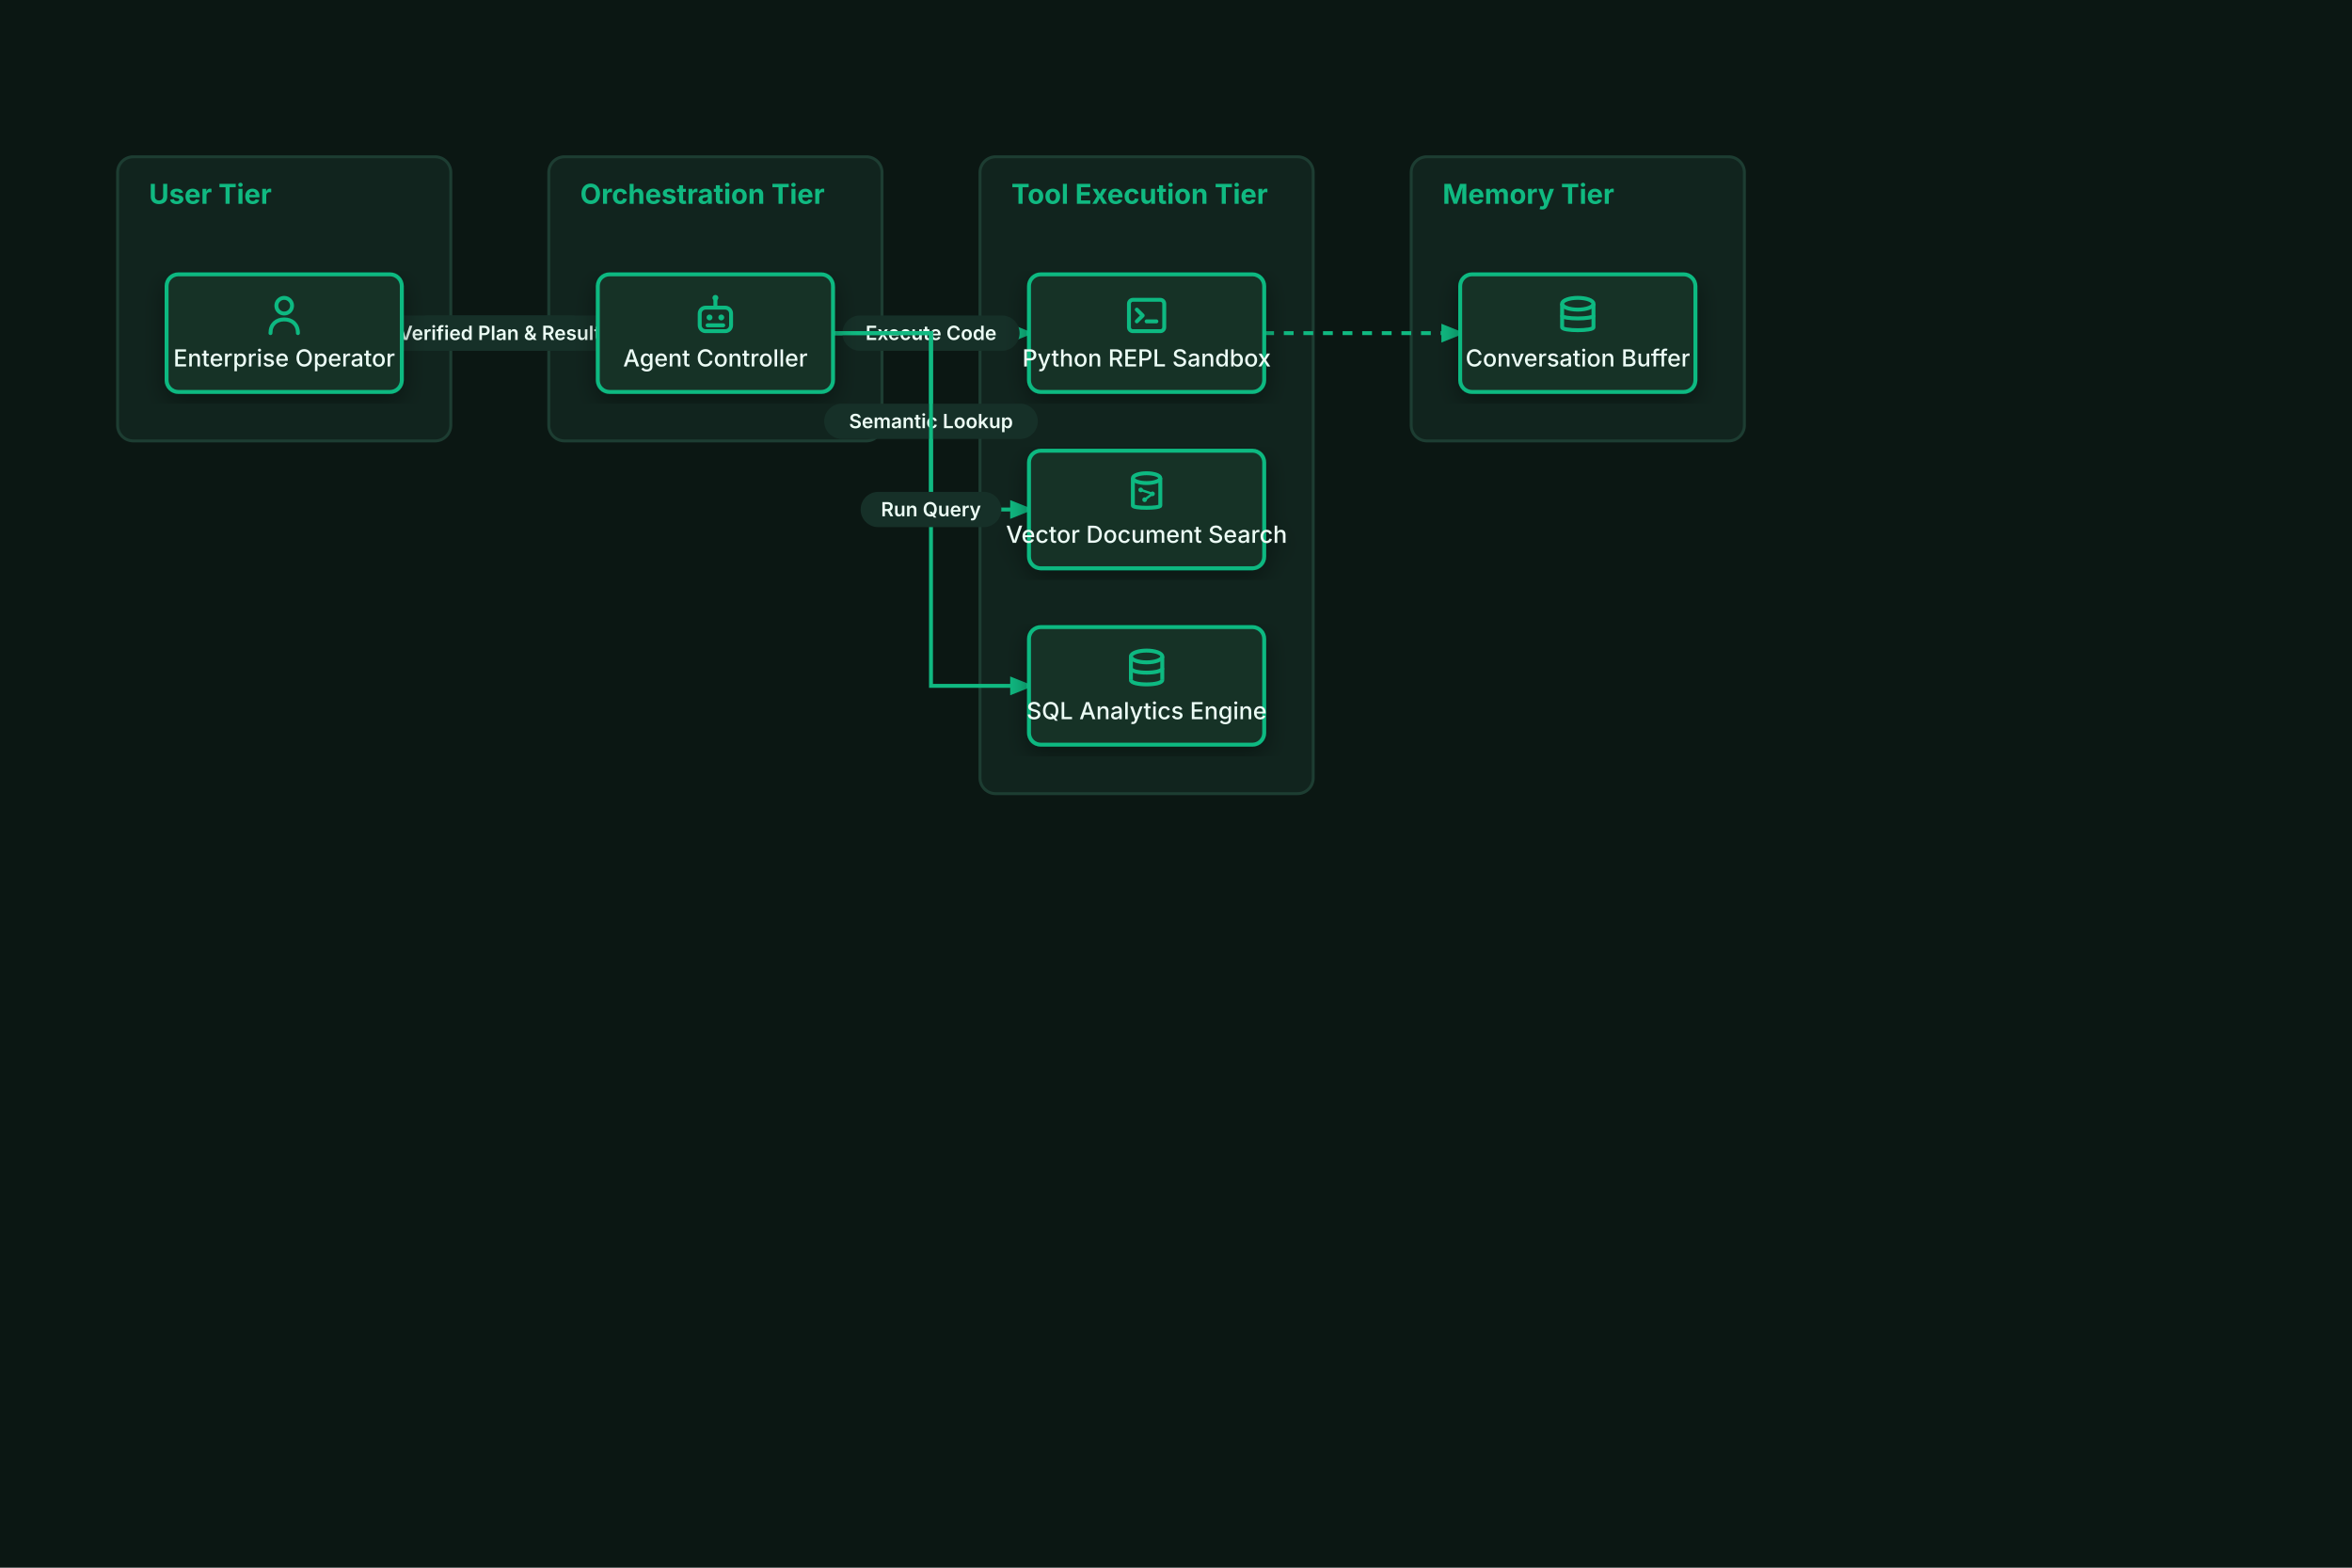
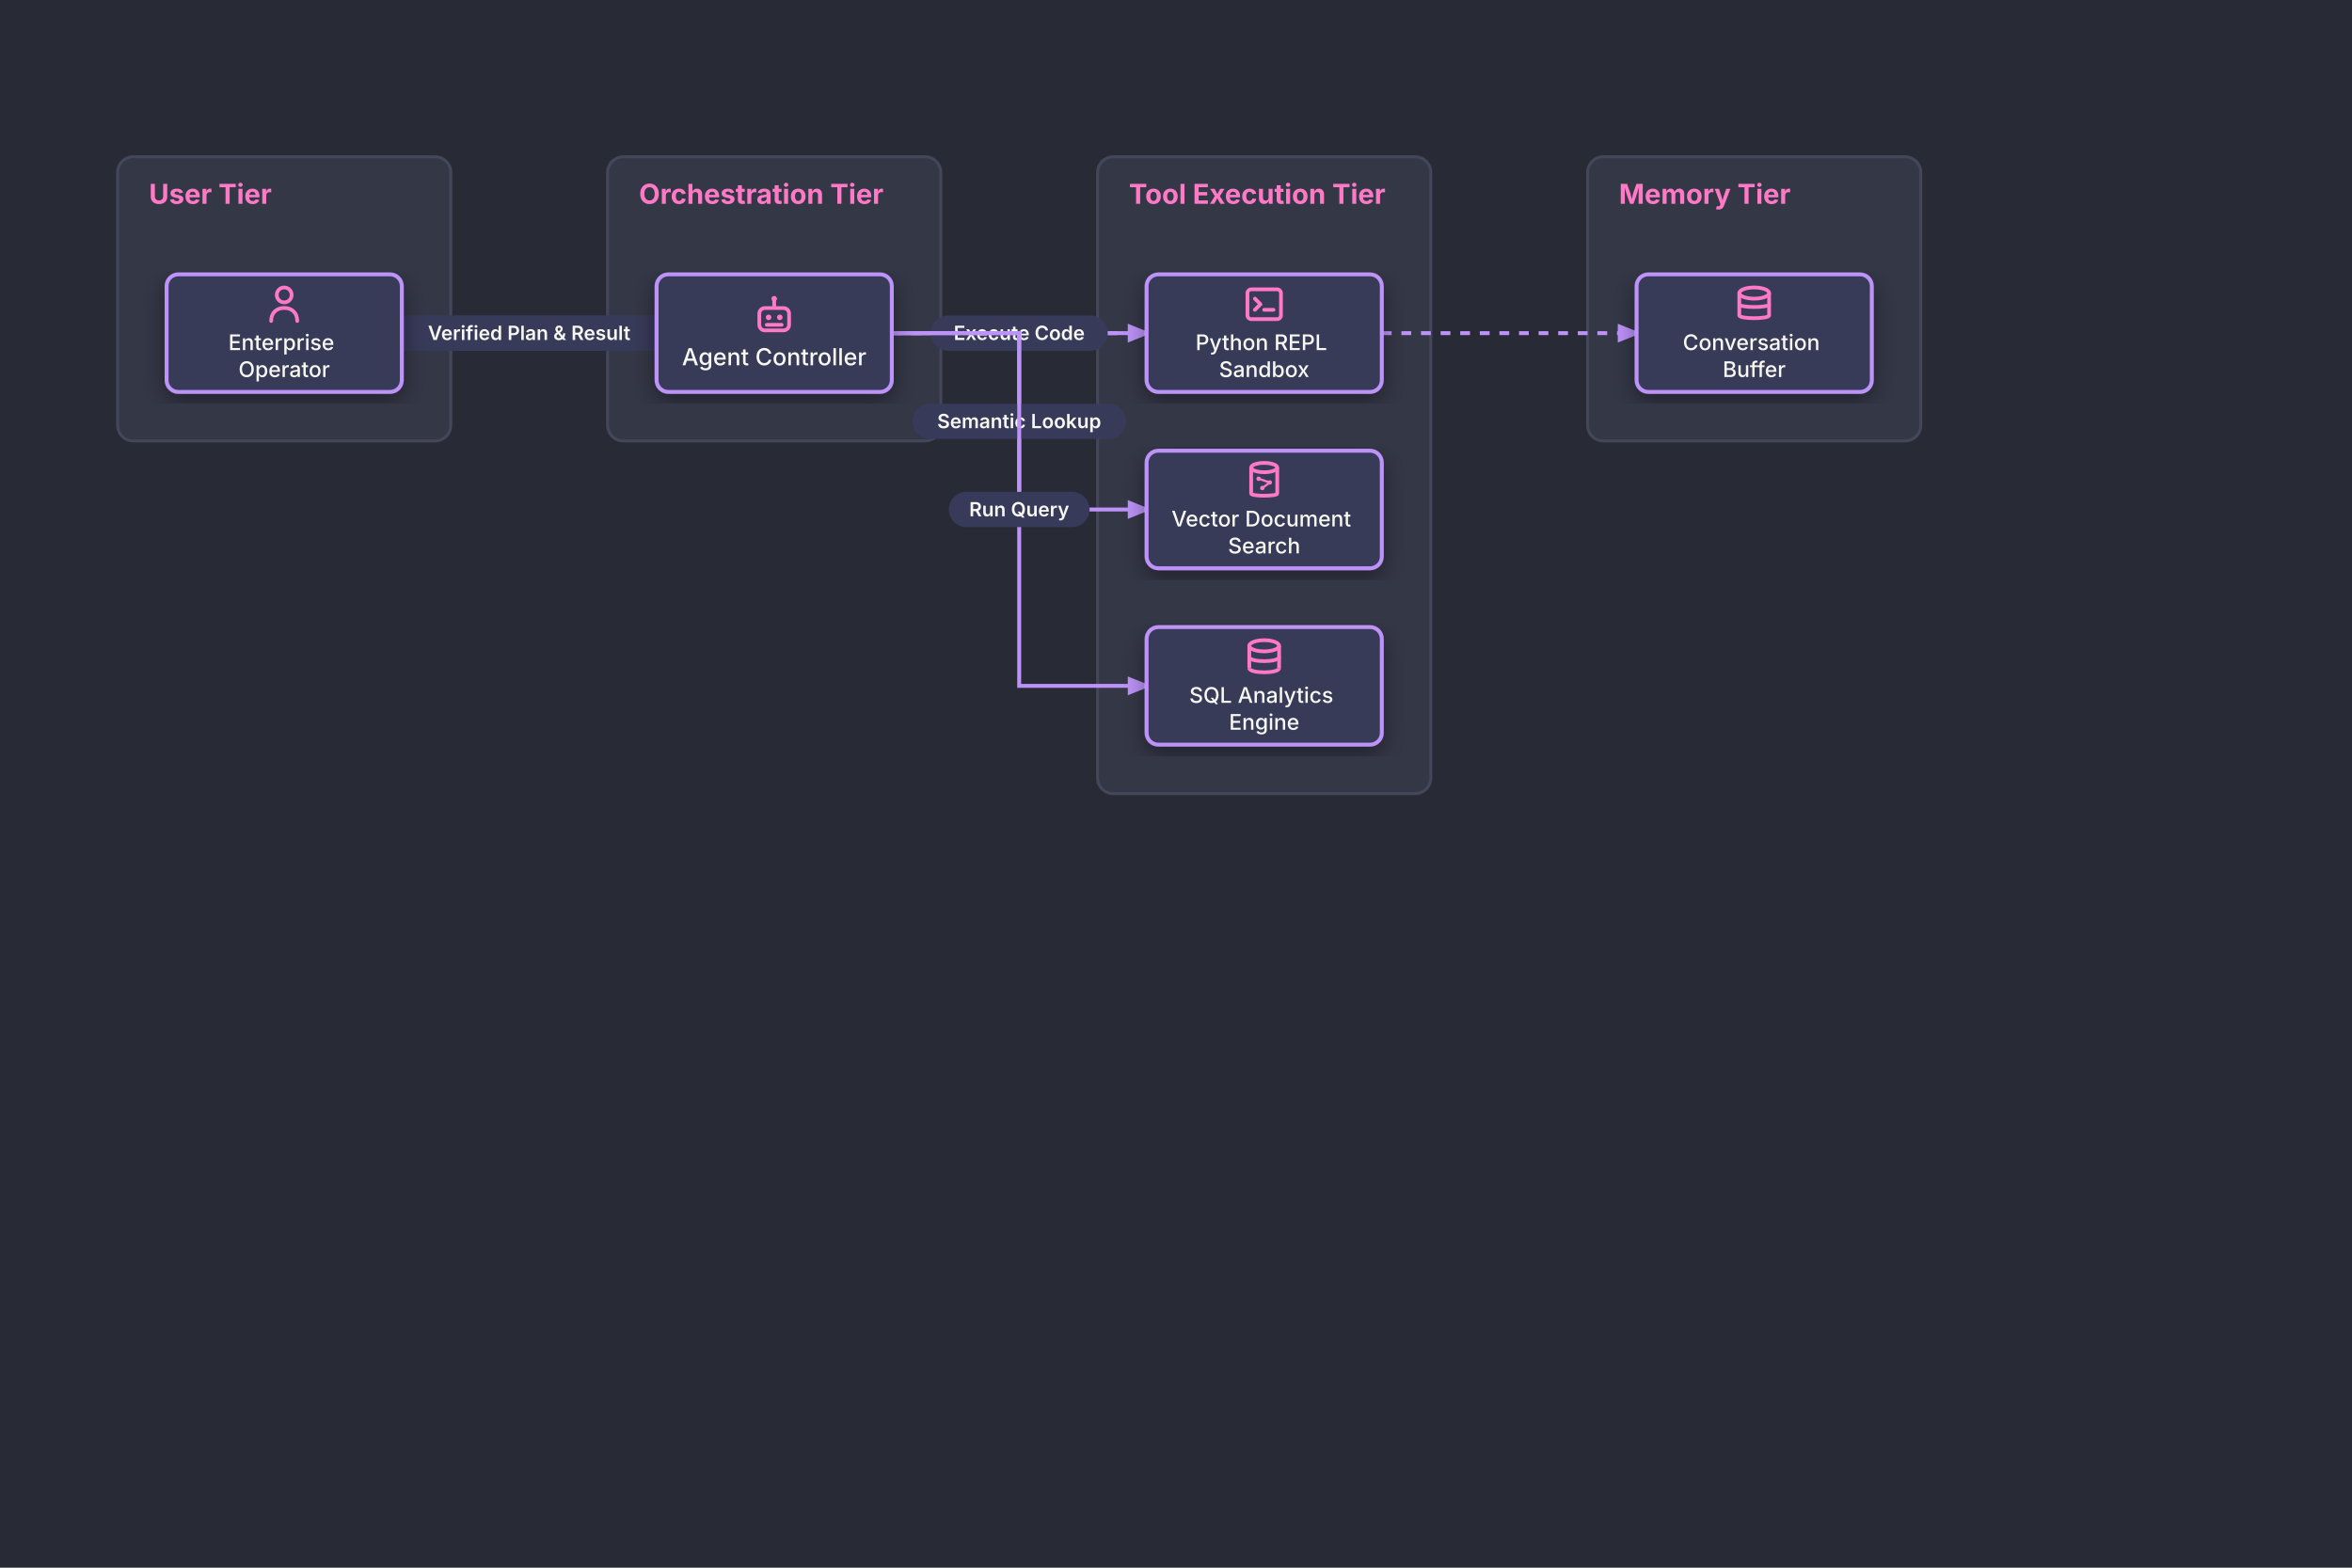
- <svg xmlns="http://www.w3.org/2000/svg" viewBox="0 0 1200.0 800.0" width="1200.0" height="800.0">
+ <svg xmlns="http://www.w3.org/2000/svg" viewBox="0 0 1200 800" width="1200" height="800">
  <defs>
    <marker id="arrow" viewBox="0 0 10 10" refX="8" refY="5" markerWidth="6" markerHeight="6" orient="auto-start-reverse">
-       <path d="M 0 1 L 10 5 L 0 9 z" fill="#10B981" />
+       <path d="M 0 1 L 10 5 L 0 9 z" fill="#FF79C6" />
+     </marker>
+     <marker id="arrow-tail" viewBox="0 0 10 10" refX="2" refY="5" markerWidth="6" markerHeight="6" orient="auto">
+       <path d="M 10 1 L 0 5 L 10 9 z" fill="#FF79C6" />
+     </marker>
+     <marker id="arrow-BD93F9" viewBox="0 0 10 10" refX="8" refY="5" markerWidth="6" markerHeight="6" orient="auto-start-reverse">
+       <path d="M 0 1 L 10 5 L 0 9 z" fill="#BD93F9" />
+     </marker>
+     <marker id="arrow-BD93F9-tail" viewBox="0 0 10 10" refX="2" refY="5" markerWidth="6" markerHeight="6" orient="auto">
+       <path d="M 10 1 L 0 5 L 10 9 z" fill="#BD93F9" />
    </marker>
    <filter id="shadow" x="-10%" y="-10%" width="120%" height="120%">
      <feDropShadow dx="0" dy="4" stdDeviation="6" flood-color="#000000" flood-opacity="0.4" />
    </filter>
  </defs>
-   <rect width="100%" height="100%" fill="#0B1713" />
+   <rect width="100%" height="100%" fill="#282A36" />
  <g id="group_1">
-     <rect x="60.0" y="80.0" width="170.0" height="145.0" rx="8" fill="#11241E" stroke="#1D3D32" stroke-width="1.5" />
-     <text x="76.0" y="104.0" fill="#10B981" font-family="Inter, -apple-system, BlinkMacSystemFont, 'Segoe UI', Roboto, sans-serif" font-size="14" font-weight="bold">User Tier</text>
+     <rect x="60.0" y="80.0" width="170.0" height="145.0" rx="8" fill="#343746" stroke="#44475A" stroke-width="1.5" />
+     <text x="76.0" y="104.0" fill="#FF79C6" font-family="Inter, -apple-system, BlinkMacSystemFont, 'Segoe UI', Roboto, sans-serif" font-size="14" font-weight="bold">User Tier</text>
  </g>
  <g id="group_2">
-     <rect x="280.0" y="80.0" width="170.0" height="145.0" rx="8" fill="#11241E" stroke="#1D3D32" stroke-width="1.5" />
-     <text x="296.0" y="104.0" fill="#10B981" font-family="Inter, -apple-system, BlinkMacSystemFont, 'Segoe UI', Roboto, sans-serif" font-size="14" font-weight="bold">Orchestration Tier</text>
+     <rect x="310.0" y="80.0" width="170.0" height="145.0" rx="8" fill="#343746" stroke="#44475A" stroke-width="1.5" />
+     <text x="326.0" y="104.0" fill="#FF79C6" font-family="Inter, -apple-system, BlinkMacSystemFont, 'Segoe UI', Roboto, sans-serif" font-size="14" font-weight="bold">Orchestration Tier</text>
  </g>
  <g id="group_3">
-     <rect x="500.0" y="80.0" width="170.0" height="325.0" rx="8" fill="#11241E" stroke="#1D3D32" stroke-width="1.5" />
-     <text x="516.0" y="104.0" fill="#10B981" font-family="Inter, -apple-system, BlinkMacSystemFont, 'Segoe UI', Roboto, sans-serif" font-size="14" font-weight="bold">Tool Execution Tier</text>
+     <rect x="560.0" y="80.0" width="170.0" height="325.0" rx="8" fill="#343746" stroke="#44475A" stroke-width="1.5" />
+     <text x="576.0" y="104.0" fill="#FF79C6" font-family="Inter, -apple-system, BlinkMacSystemFont, 'Segoe UI', Roboto, sans-serif" font-size="14" font-weight="bold">Tool Execution Tier</text>
  </g>
  <g id="group_4">
-     <rect x="720.0" y="80.0" width="170.0" height="145.0" rx="8" fill="#11241E" stroke="#1D3D32" stroke-width="1.5" />
-     <text x="736.0" y="104.0" fill="#10B981" font-family="Inter, -apple-system, BlinkMacSystemFont, 'Segoe UI', Roboto, sans-serif" font-size="14" font-weight="bold">Memory Tier</text>
+     <rect x="810.0" y="80.0" width="170.0" height="145.0" rx="8" fill="#343746" stroke="#44475A" stroke-width="1.5" />
+     <text x="826.0" y="104.0" fill="#FF79C6" font-family="Inter, -apple-system, BlinkMacSystemFont, 'Segoe UI', Roboto, sans-serif" font-size="14" font-weight="bold">Memory Tier</text>
  </g>
-   <path d="M 205.0 170.0 L 305.0 170.0" fill="none" stroke="#10B981" stroke-width="2" marker-end="url(#arrow)" />
+   <path d="M 205.0 170.0 L 335.0 170.0" fill="none" stroke="#BD93F9" stroke-width="2" marker-end="url(#arrow-BD93F9)" />
  <g class="badge">
-     <rect x="209.8" y="161.0" width="90.4" height="18.0" rx="9.0" fill="#163028" />
-     <text x="255.0" y="173.5" fill="#ECFDF5" font-size="10.0" font-family="Inter, -apple-system, BlinkMacSystemFont, 'Segoe UI', Roboto, sans-serif" font-weight="600" text-anchor="middle">Task Request</text>
+     <rect x="224.8" y="161.0" width="90.4" height="18.0" rx="9.0" fill="#383A59" />
+     <text x="270.0" y="173.5" fill="#F8F8F2" font-size="10.0" font-family="Inter, -apple-system, BlinkMacSystemFont, 'Segoe UI', Roboto, sans-serif" font-weight="600" text-anchor="middle">Task Request</text>
  </g>
-   <path d="M 425.0 170.0 L 745.0 170.0" fill="none" stroke="#10B981" stroke-width="2" stroke-dasharray="5,5" marker-end="url(#arrow)" />
+   <path d="M 455.0 170.0 L 835.0 170.0" fill="none" stroke="#BD93F9" stroke-width="2" stroke-dasharray="5,5" marker-end="url(#arrow-BD93F9)" />
  <g class="badge">
-     <rect x="533.6" y="161.0" width="102.8" height="18.0" rx="9.0" fill="#163028" />
-     <text x="585.0" y="173.5" fill="#ECFDF5" font-size="10.0" font-family="Inter, -apple-system, BlinkMacSystemFont, 'Segoe UI', Roboto, sans-serif" font-weight="600" text-anchor="middle">Recall History</text>
+     <rect x="593.6" y="161.0" width="102.8" height="18.0" rx="9.0" fill="#383A59" />
+     <text x="645.0" y="173.5" fill="#F8F8F2" font-size="10.0" font-family="Inter, -apple-system, BlinkMacSystemFont, 'Segoe UI', Roboto, sans-serif" font-weight="600" text-anchor="middle">Recall History</text>
  </g>
-   <path d="M 425.0 170.0 L 525.0 170.0" fill="none" stroke="#10B981" stroke-width="2" marker-end="url(#arrow)" />
+   <path d="M 455.0 170.0 L 585.0 170.0" fill="none" stroke="#BD93F9" stroke-width="2" marker-end="url(#arrow-BD93F9)" />
  <g class="badge">
-     <rect x="429.8" y="161.0" width="90.4" height="18.0" rx="9.0" fill="#163028" />
-     <text x="475.0" y="173.5" fill="#ECFDF5" font-size="10.0" font-family="Inter, -apple-system, BlinkMacSystemFont, 'Segoe UI', Roboto, sans-serif" font-weight="600" text-anchor="middle">Execute Code</text>
+     <rect x="474.8" y="161.0" width="90.4" height="18.0" rx="9.0" fill="#383A59" />
+     <text x="520.0" y="173.5" fill="#F8F8F2" font-size="10.0" font-family="Inter, -apple-system, BlinkMacSystemFont, 'Segoe UI', Roboto, sans-serif" font-weight="600" text-anchor="middle">Execute Code</text>
  </g>
-   <path d="M 425.0 170.0 L 475.0 170.0 L 475.0 260.0 L 525.0 260.0" fill="none" stroke="#10B981" stroke-width="2" marker-end="url(#arrow)" />
+   <path d="M 455.0 170.0 L 520.0 170.0 L 520.0 260.0 L 585.0 260.0" fill="none" stroke="#BD93F9" stroke-width="2" marker-end="url(#arrow-BD93F9)" />
  <g class="badge">
-     <rect x="420.5" y="206.0" width="109.0" height="18.0" rx="9.0" fill="#163028" />
-     <text x="475.0" y="218.5" fill="#ECFDF5" font-size="10.0" font-family="Inter, -apple-system, BlinkMacSystemFont, 'Segoe UI', Roboto, sans-serif" font-weight="600" text-anchor="middle">Semantic Lookup</text>
+     <rect x="465.5" y="206.0" width="109.0" height="18.0" rx="9.0" fill="#383A59" />
+     <text x="520.0" y="218.5" fill="#F8F8F2" font-size="10.0" font-family="Inter, -apple-system, BlinkMacSystemFont, 'Segoe UI', Roboto, sans-serif" font-weight="600" text-anchor="middle">Semantic Lookup</text>
  </g>
-   <path d="M 425.0 170.0 L 475.0 170.0 L 475.0 350.0 L 525.0 350.0" fill="none" stroke="#10B981" stroke-width="2" marker-end="url(#arrow)" />
+   <path d="M 455.0 170.0 L 520.0 170.0 L 520.0 350.0 L 585.0 350.0" fill="none" stroke="#BD93F9" stroke-width="2" marker-end="url(#arrow-BD93F9)" />
  <g class="badge">
-     <rect x="439.1" y="251.0" width="71.8" height="18.0" rx="9.0" fill="#163028" />
-     <text x="475.0" y="263.5" fill="#ECFDF5" font-size="10.0" font-family="Inter, -apple-system, BlinkMacSystemFont, 'Segoe UI', Roboto, sans-serif" font-weight="600" text-anchor="middle">Run Query</text>
+     <rect x="484.1" y="251.0" width="71.8" height="18.0" rx="9.0" fill="#383A59" />
+     <text x="520.0" y="263.5" fill="#F8F8F2" font-size="10.0" font-family="Inter, -apple-system, BlinkMacSystemFont, 'Segoe UI', Roboto, sans-serif" font-weight="600" text-anchor="middle">Run Query</text>
  </g>
-   <path d="M 305.0 170.0 L 205.0 170.0" fill="none" stroke="#10B981" stroke-width="2" stroke-dasharray="5,5" marker-end="url(#arrow)" />
+   <path d="M 335.0 170.0 L 205.0 170.0" fill="none" stroke="#BD93F9" stroke-width="2" stroke-dasharray="5,5" marker-end="url(#arrow-BD93F9)" />
  <g class="badge">
-     <rect x="178.8" y="161.0" width="152.4" height="18.0" rx="9.0" fill="#163028" />
-     <text x="255.0" y="173.5" fill="#ECFDF5" font-size="10.0" font-family="Inter, -apple-system, BlinkMacSystemFont, 'Segoe UI', Roboto, sans-serif" font-weight="600" text-anchor="middle">Verified Plan &amp; Result</text>
+     <rect x="193.8" y="161.0" width="152.4" height="18.0" rx="9.0" fill="#383A59" />
+     <text x="270.0" y="173.5" fill="#F8F8F2" font-size="10.0" font-family="Inter, -apple-system, BlinkMacSystemFont, 'Segoe UI', Roboto, sans-serif" font-weight="600" text-anchor="middle">Verified Plan &amp; Result</text>
  </g>
  <g id="user" filter="url(#shadow)">
-     <rect x="85.0" y="140.0" width="120.0" height="60.0" rx="6.0" fill="#163028" stroke="#10B981" stroke-width="2.0" />
-     <g class="icon icon-user" transform="translate(133.0, 149.0) scale(1.0)">
-       <circle cx="12" cy="7" r="4" fill="none" stroke="#10B981" stroke-width="2.0" />
-       <path d="M 5 21 C 5 16.5 8 14 12 14 C 16 14 19 16.5 19 21" fill="none" stroke="#10B981" stroke-width="2.0" stroke-linecap="round" />
+     <rect x="85.0" y="140.0" width="120.0" height="60.0" rx="6.0" fill="#383A59" stroke="#BD93F9" stroke-width="2.0" />
+     <g class="icon icon-user" transform="translate(133.6, 143.85) scale(0.95)">
+       <circle cx="12" cy="7" r="4" fill="none" stroke="#FF79C6" stroke-width="2.0" />
+       <path d="M 5 21 C 5 16.5 8 14 12 14 C 16 14 19 16.5 19 21" fill="none" stroke="#FF79C6" stroke-width="2.0" stroke-linecap="round" />
    </g>
-     <text x="145.0" y="187.0" text-anchor="middle" fill="#ECFDF5" font-family="Inter, -apple-system, BlinkMacSystemFont, 'Segoe UI', Roboto, sans-serif" font-size="12" font-weight="500">Enterprise Operator</text>
+     <text x="145.0" y="178.65" text-anchor="middle" fill="#F8F8F2" font-family="Inter, -apple-system, BlinkMacSystemFont, 'Segoe UI', Roboto, sans-serif" font-size="11.0" font-weight="500">
+       <tspan x="145.0" dy="0">Enterprise</tspan>
+       <tspan x="145.0" dy="13.75">Operator</tspan>
+     </text>
  </g>
  <g id="agent" filter="url(#shadow)">
-     <rect x="305.0" y="140.0" width="120.0" height="60.0" rx="6.0" fill="#163028" stroke="#10B981" stroke-width="2.0" />
-     <g class="icon icon-agent" transform="translate(353.0, 149.0) scale(1.0)">
-       <rect x="4" y="8" width="16" height="12" rx="3" fill="none" stroke="#10B981" stroke-width="2.0" />
-       <line x1="12" y1="4" x2="12" y2="8" stroke="#10B981" stroke-width="2.0" />
-       <circle cx="12" cy="3" r="1.5" fill="#10B981" />
-       <circle cx="9" cy="13" r="1.5" fill="#10B981" />
-       <circle cx="15" cy="13" r="1.5" fill="#10B981" />
-       <line x1="8" y1="17" x2="16" y2="17" stroke="#10B981" stroke-width="2.0" stroke-linecap="round" />
+     <rect x="335.0" y="140.0" width="120.0" height="60.0" rx="6.0" fill="#383A59" stroke="#BD93F9" stroke-width="2.0" />
+     <g class="icon icon-agent" transform="translate(383.6, 149.6) scale(0.95)">
+       <rect x="4" y="8" width="16" height="12" rx="3" fill="none" stroke="#FF79C6" stroke-width="2.0" />
+       <line x1="12" y1="4" x2="12" y2="8" stroke="#FF79C6" stroke-width="2.0" />
+       <circle cx="12" cy="3" r="1.5" fill="#FF79C6" />
+       <circle cx="9" cy="13" r="1.5" fill="#FF79C6" />
+       <circle cx="15" cy="13" r="1.5" fill="#FF79C6" />
+       <line x1="8" y1="17" x2="16" y2="17" stroke="#FF79C6" stroke-width="2.0" stroke-linecap="round" />
    </g>
-     <text x="365.0" y="187.0" text-anchor="middle" fill="#ECFDF5" font-family="Inter, -apple-system, BlinkMacSystemFont, 'Segoe UI', Roboto, sans-serif" font-size="12" font-weight="500">Agent Controller</text>
+     <text x="395.0" y="186.4" text-anchor="middle" fill="#F8F8F2" font-family="Inter, -apple-system, BlinkMacSystemFont, 'Segoe UI', Roboto, sans-serif" font-size="12" font-weight="500">Agent Controller</text>
  </g>
  <g id="tool_repl" filter="url(#shadow)">
-     <rect x="525.0" y="140.0" width="120.0" height="60.0" rx="6.0" fill="#163028" stroke="#10B981" stroke-width="2.0" />
-     <g class="icon icon-terminal" transform="translate(573.0, 149.0) scale(1.0)">
-       <rect x="3" y="4" width="18" height="16" rx="2" fill="none" stroke="#10B981" stroke-width="2.0" />
-       <polyline points="7,9 10,12 7,15" fill="none" stroke="#10B981" stroke-width="2.0" stroke-linecap="round" stroke-linejoin="round" />
-       <line x1="12" y1="15" x2="17" y2="15" stroke="#10B981" stroke-width="2.0" stroke-linecap="round" />
+     <rect x="585.0" y="140.0" width="120.0" height="60.0" rx="6.0" fill="#383A59" stroke="#BD93F9" stroke-width="2.0" />
+     <g class="icon icon-terminal" transform="translate(633.6, 143.85) scale(0.95)">
+       <rect x="3" y="4" width="18" height="16" rx="2" fill="none" stroke="#FF79C6" stroke-width="2.0" />
+       <polyline points="7,9 10,12 7,15" fill="none" stroke="#FF79C6" stroke-width="2.0" stroke-linecap="round" stroke-linejoin="round" />
+       <line x1="12" y1="15" x2="17" y2="15" stroke="#FF79C6" stroke-width="2.0" stroke-linecap="round" />
    </g>
-     <text x="585.0" y="187.0" text-anchor="middle" fill="#ECFDF5" font-family="Inter, -apple-system, BlinkMacSystemFont, 'Segoe UI', Roboto, sans-serif" font-size="12" font-weight="500">Python REPL Sandbox</text>
+     <text x="645.0" y="178.65" text-anchor="middle" fill="#F8F8F2" font-family="Inter, -apple-system, BlinkMacSystemFont, 'Segoe UI', Roboto, sans-serif" font-size="11.0" font-weight="500">
+       <tspan x="645.0" dy="0">Python REPL</tspan>
+       <tspan x="645.0" dy="13.75">Sandbox</tspan>
+     </text>
  </g>
  <g id="tool_search" filter="url(#shadow)">
-     <rect x="525.0" y="230.0" width="120.0" height="60.0" rx="6.0" fill="#163028" stroke="#10B981" stroke-width="2.0" />
-     <g class="icon icon-vector_db" transform="translate(573.0, 239.0) scale(1.0)">
-       <ellipse cx="12" cy="5" rx="7" ry="2.5" fill="none" stroke="#10B981" stroke-width="2.0" />
-       <path d="M 5 5 V 19 C 5 20.5 19 20.5 19 19 V 5" fill="none" stroke="#10B981" stroke-width="2.0" />
-       <circle cx="9" cy="11" r="1.2" fill="#10B981" />
-       <circle cx="15" cy="13" r="1.2" fill="#10B981" />
-       <circle cx="11" cy="16" r="1.2" fill="#10B981" />
-       <line x1="9" y1="11" x2="15" y2="13" stroke="#10B981" stroke-width="1.2" />
-       <line x1="15" y1="13" x2="11" y2="16" stroke="#10B981" stroke-width="1.2" />
+     <rect x="585.0" y="230.0" width="120.0" height="60.0" rx="6.0" fill="#383A59" stroke="#BD93F9" stroke-width="2.0" />
+     <g class="icon icon-vector_db" transform="translate(633.6, 233.85) scale(0.95)">
+       <ellipse cx="12" cy="5" rx="7" ry="2.5" fill="none" stroke="#FF79C6" stroke-width="2.0" />
+       <path d="M 5 5 V 19 C 5 20.5 19 20.5 19 19 V 5" fill="none" stroke="#FF79C6" stroke-width="2.0" />
+       <circle cx="9" cy="11" r="1.2" fill="#FF79C6" />
+       <circle cx="15" cy="13" r="1.2" fill="#FF79C6" />
+       <circle cx="11" cy="16" r="1.2" fill="#FF79C6" />
+       <line x1="9" y1="11" x2="15" y2="13" stroke="#FF79C6" stroke-width="1.2" />
+       <line x1="15" y1="13" x2="11" y2="16" stroke="#FF79C6" stroke-width="1.2" />
    </g>
-     <text x="585.0" y="277.0" text-anchor="middle" fill="#ECFDF5" font-family="Inter, -apple-system, BlinkMacSystemFont, 'Segoe UI', Roboto, sans-serif" font-size="12" font-weight="500">Vector Document Search</text>
+     <text x="645.0" y="268.65" text-anchor="middle" fill="#F8F8F2" font-family="Inter, -apple-system, BlinkMacSystemFont, 'Segoe UI', Roboto, sans-serif" font-size="11.0" font-weight="500">
+       <tspan x="645.0" dy="0">Vector Document</tspan>
+       <tspan x="645.0" dy="13.75">Search</tspan>
+     </text>
  </g>
  <g id="tool_sql" filter="url(#shadow)">
-     <rect x="525.0" y="320.0" width="120.0" height="60.0" rx="6.0" fill="#163028" stroke="#10B981" stroke-width="2.0" />
-     <g class="icon icon-database" transform="translate(573.0, 329.0) scale(1.0)">
-       <ellipse cx="12" cy="6" rx="8" ry="3" fill="none" stroke="#10B981" stroke-width="2.0" />
-       <path d="M 4 12 C 4 15 20 15 20 12" fill="none" stroke="#10B981" stroke-width="2.0" />
-       <path d="M 4 18 C 4 21 20 21 20 18" fill="none" stroke="#10B981" stroke-width="2.0" />
-       <line x1="4" y1="6" x2="4" y2="18" stroke="#10B981" stroke-width="2.0" />
-       <line x1="20" y1="6" x2="20" y2="18" stroke="#10B981" stroke-width="2.0" />
+     <rect x="585.0" y="320.0" width="120.0" height="60.0" rx="6.0" fill="#383A59" stroke="#BD93F9" stroke-width="2.0" />
+     <g class="icon icon-database" transform="translate(633.6, 323.85) scale(0.95)">
+       <ellipse cx="12" cy="6" rx="8" ry="3" fill="none" stroke="#FF79C6" stroke-width="2.0" />
+       <path d="M 4 12 C 4 15 20 15 20 12" fill="none" stroke="#FF79C6" stroke-width="2.0" />
+       <path d="M 4 18 C 4 21 20 21 20 18" fill="none" stroke="#FF79C6" stroke-width="2.0" />
+       <line x1="4" y1="6" x2="4" y2="18" stroke="#FF79C6" stroke-width="2.0" />
+       <line x1="20" y1="6" x2="20" y2="18" stroke="#FF79C6" stroke-width="2.0" />
    </g>
-     <text x="585.0" y="367.0" text-anchor="middle" fill="#ECFDF5" font-family="Inter, -apple-system, BlinkMacSystemFont, 'Segoe UI', Roboto, sans-serif" font-size="12" font-weight="500">SQL Analytics Engine</text>
+     <text x="645.0" y="358.65" text-anchor="middle" fill="#F8F8F2" font-family="Inter, -apple-system, BlinkMacSystemFont, 'Segoe UI', Roboto, sans-serif" font-size="11.0" font-weight="500">
+       <tspan x="645.0" dy="0">SQL Analytics</tspan>
+       <tspan x="645.0" dy="13.75">Engine</tspan>
+     </text>
  </g>
  <g id="memory" filter="url(#shadow)">
-     <rect x="745.0" y="140.0" width="120.0" height="60.0" rx="6.0" fill="#163028" stroke="#10B981" stroke-width="2.0" />
-     <g class="icon icon-storage" transform="translate(793.0, 149.0) scale(1.0)">
-       <ellipse cx="12" cy="6" rx="8" ry="3" fill="none" stroke="#10B981" stroke-width="2.0" />
-       <path d="M 4 6 V 18 C 4 20 20 20 20 18 V 6" fill="none" stroke="#10B981" stroke-width="2.0" />
-       <path d="M 4 12 C 4 14 20 14 20 12" fill="none" stroke="#10B981" stroke-width="2.0" />
+     <rect x="835.0" y="140.0" width="120.0" height="60.0" rx="6.0" fill="#383A59" stroke="#BD93F9" stroke-width="2.0" />
+     <g class="icon icon-storage" transform="translate(883.6, 143.85) scale(0.95)">
+       <ellipse cx="12" cy="6" rx="8" ry="3" fill="none" stroke="#FF79C6" stroke-width="2.0" />
+       <path d="M 4 6 V 18 C 4 20 20 20 20 18 V 6" fill="none" stroke="#FF79C6" stroke-width="2.0" />
+       <path d="M 4 12 C 4 14 20 14 20 12" fill="none" stroke="#FF79C6" stroke-width="2.0" />
    </g>
-     <text x="805.0" y="187.0" text-anchor="middle" fill="#ECFDF5" font-family="Inter, -apple-system, BlinkMacSystemFont, 'Segoe UI', Roboto, sans-serif" font-size="12" font-weight="500">Conversation Buffer</text>
+     <text x="895.0" y="178.65" text-anchor="middle" fill="#F8F8F2" font-family="Inter, -apple-system, BlinkMacSystemFont, 'Segoe UI', Roboto, sans-serif" font-size="11.0" font-weight="500">
+       <tspan x="895.0" dy="0">Conversation</tspan>
+       <tspan x="895.0" dy="13.75">Buffer</tspan>
+     </text>
  </g>
</svg>
